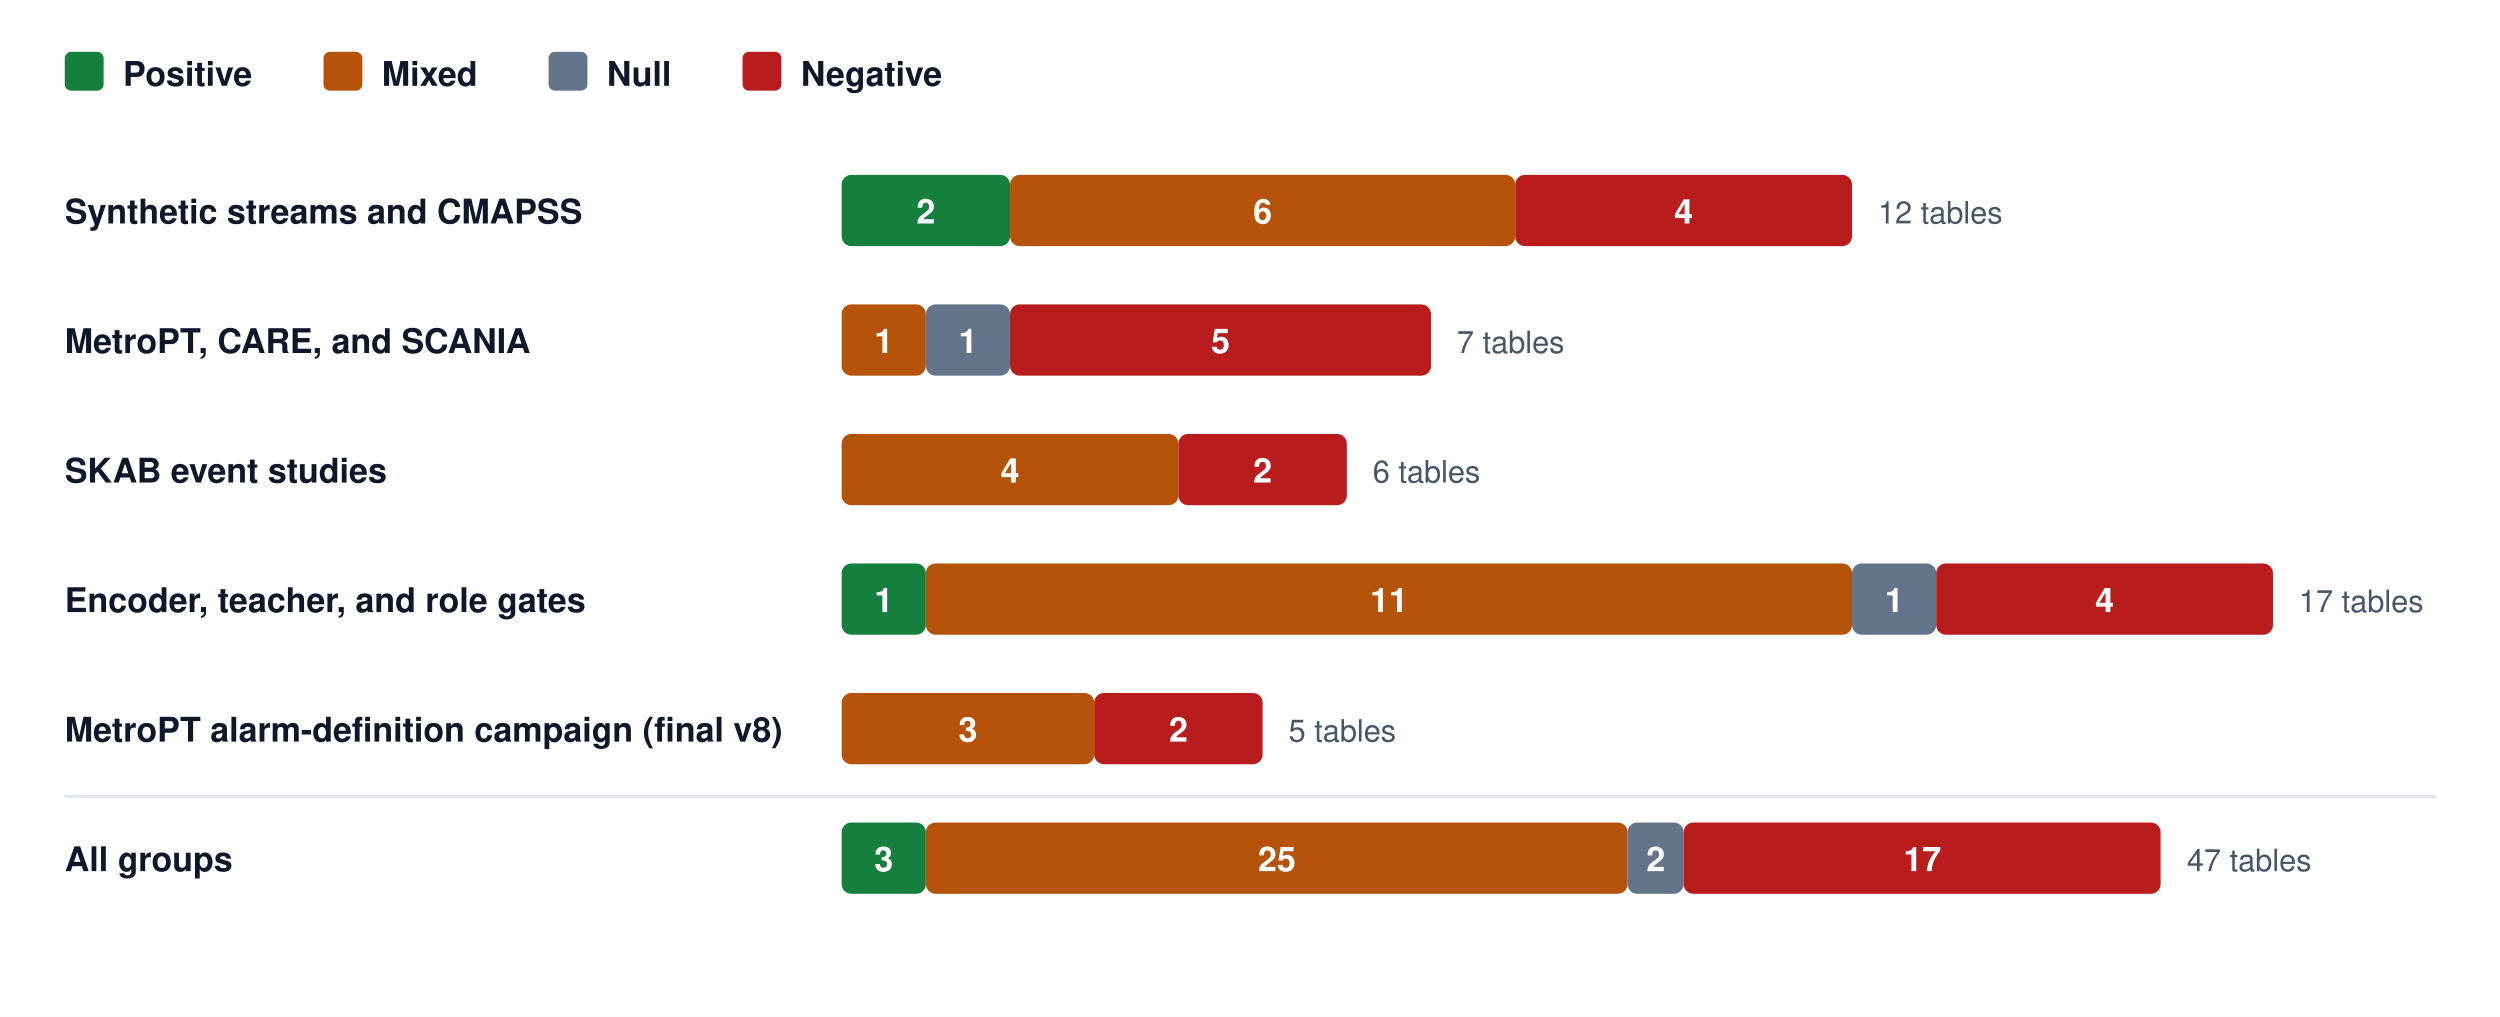
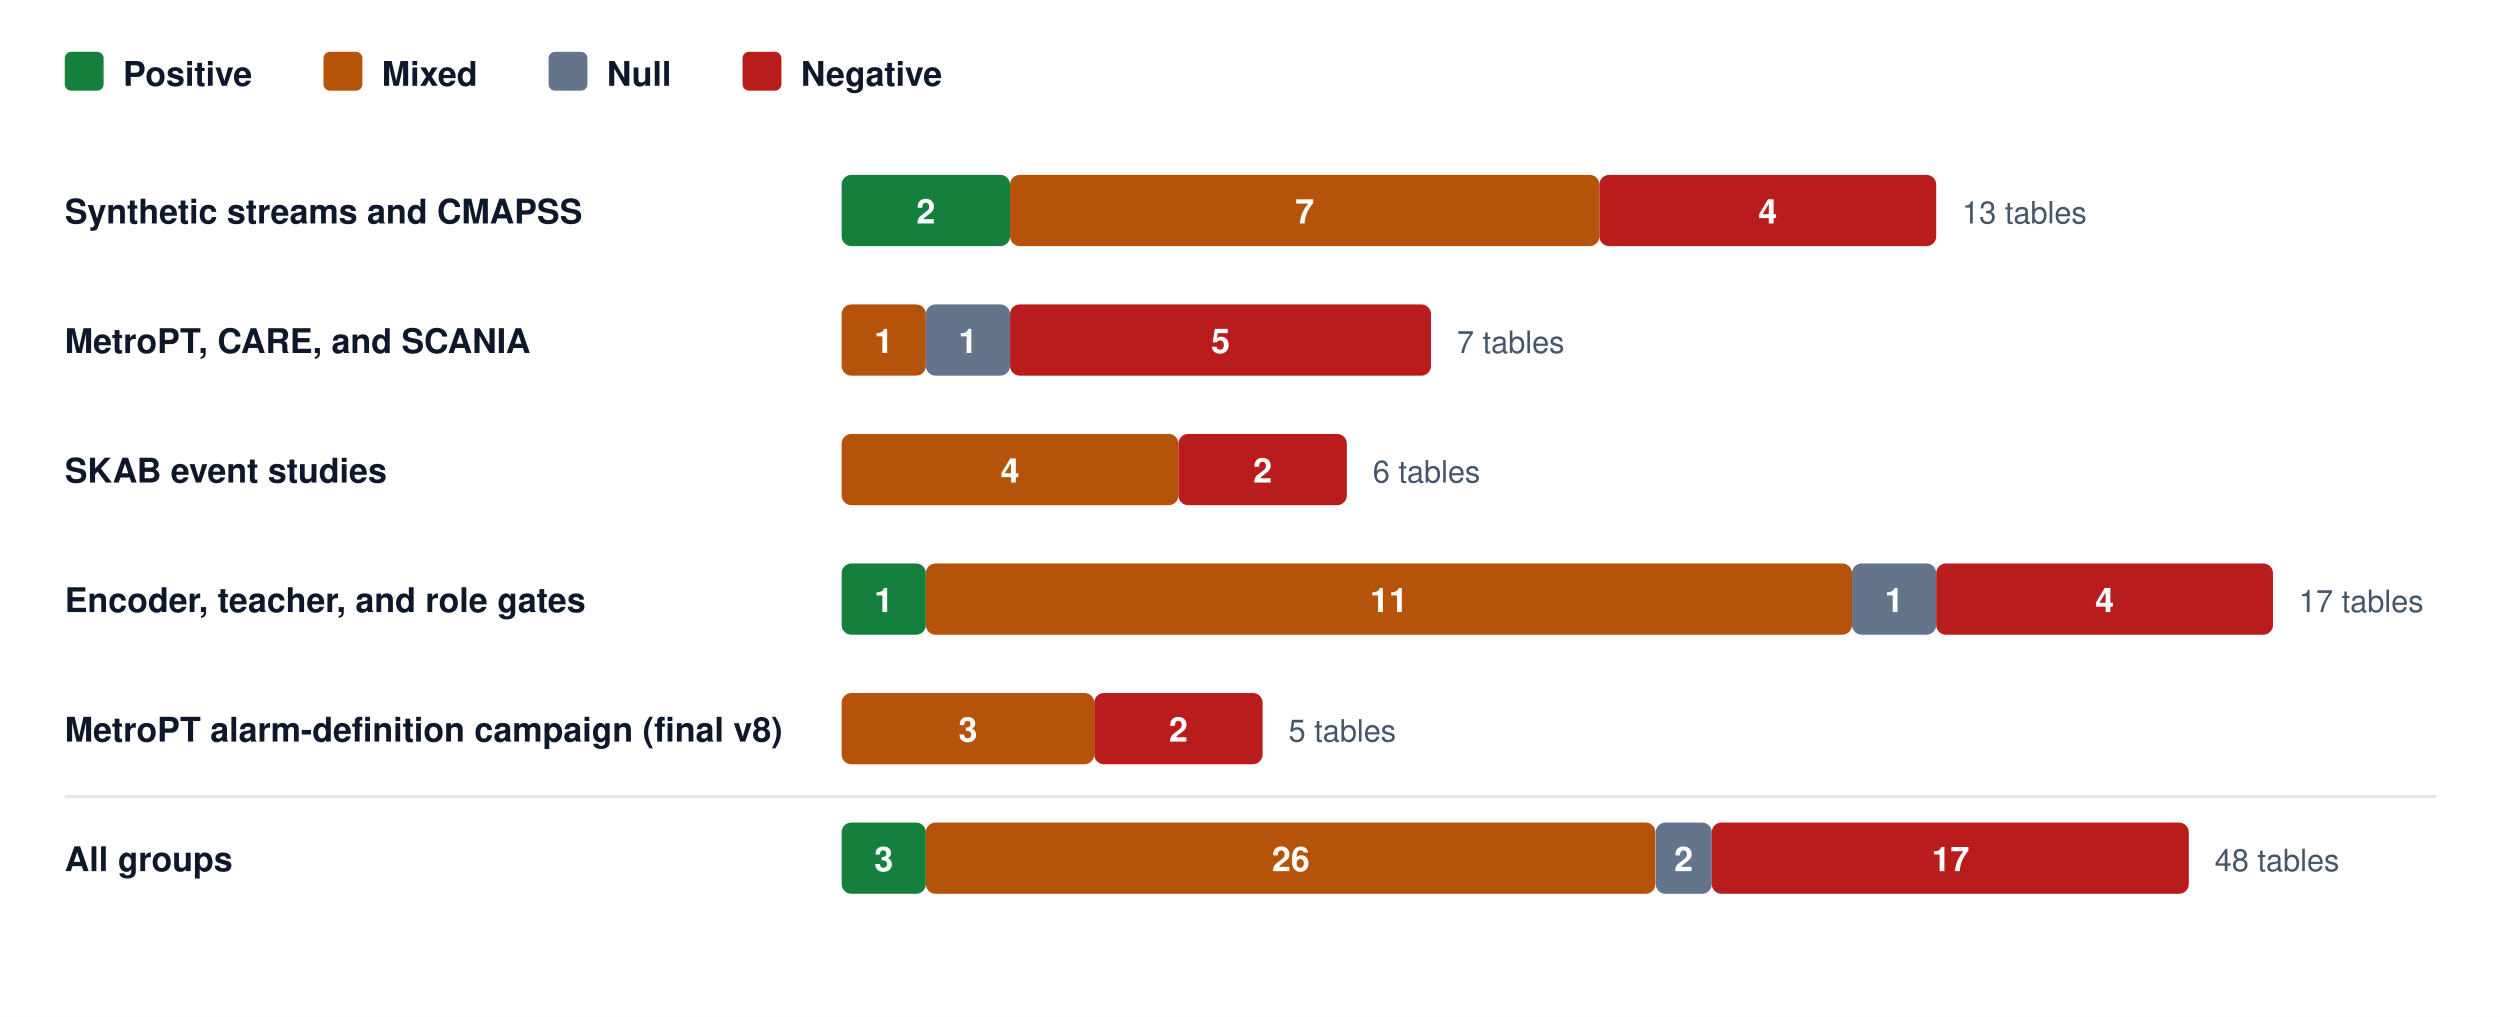
<svg xmlns="http://www.w3.org/2000/svg" viewBox="0 0 772 314" role="img" aria-label="results-ledger" font-family="'Nimbus Sans', Helvetica, Arial, sans-serif">
  <defs>
    <marker id="results-ledger-arrow" viewBox="0 0 10 10" refX="9" refY="5" markerWidth="7" markerHeight="7" orient="auto-start-reverse">
      <path d="M 0 1.5 L 9 5 L 0 8.5 z" fill="#64748b" />
    </marker>
  </defs>
  <rect width="772" height="314" fill="#ffffff" />
  <rect x="20.0" y="16.0" width="12.0" height="12.0" rx="2" fill="#15803d" stroke="none" stroke-width="1.0" />
  <text x="38.0" y="26.5" font-size="10.5" font-weight="700" fill="#0f172a" text-anchor="start">Positive</text>
  <rect x="99.9" y="16.0" width="12.0" height="12.0" rx="2" fill="#b45309" stroke="none" stroke-width="1.0" />
  <text x="117.9" y="26.5" font-size="10.5" font-weight="700" fill="#0f172a" text-anchor="start">Mixed</text>
  <rect x="169.4" y="16.0" width="12.0" height="12.0" rx="2" fill="#64748b" stroke="none" stroke-width="1.0" />
  <text x="187.4" y="26.5" font-size="10.5" font-weight="700" fill="#0f172a" text-anchor="start">Null</text>
  <rect x="229.3" y="16.0" width="12.0" height="12.0" rx="2" fill="#b91c1c" stroke="none" stroke-width="1.0" />
  <text x="247.3" y="26.5" font-size="10.5" font-weight="700" fill="#0f172a" text-anchor="start">Negative</text>
  <text x="20.0" y="69.0" font-size="10.5" font-weight="700" fill="#0f172a" text-anchor="start">Synthetic streams and CMAPSS</text>
  <rect x="259.9" y="54.0" width="52.0" height="22.0" rx="3" fill="#15803d" stroke="none" stroke-width="1.0" />
  <text x="285.9" y="69.0" font-size="10.5" font-weight="700" fill="#ffffff" text-anchor="middle">2</text>
-   <rect x="311.9" y="54.0" width="156.0" height="22.0" rx="3" fill="#b45309" stroke="none" stroke-width="1.0" />
-   <text x="389.9" y="69.0" font-size="10.5" font-weight="700" fill="#ffffff" text-anchor="middle">6</text>
-   <rect x="467.9" y="54.0" width="104.0" height="22.0" rx="3" fill="#b91c1c" stroke="none" stroke-width="1.0" />
-   <text x="519.9" y="69.0" font-size="10.5" font-weight="700" fill="#ffffff" text-anchor="middle">4</text>
-   <text x="579.9" y="69.0" font-size="9.5" fill="#475569" text-anchor="start">12 tables</text>
+   <rect x="311.9" y="54.0" width="182.0" height="22.0" rx="3" fill="#b45309" stroke="none" stroke-width="1.0" />
+   <text x="402.9" y="69.0" font-size="10.5" font-weight="700" fill="#ffffff" text-anchor="middle">7</text>
+   <rect x="493.9" y="54.0" width="104.0" height="22.0" rx="3" fill="#b91c1c" stroke="none" stroke-width="1.0" />
+   <text x="545.9" y="69.0" font-size="10.5" font-weight="700" fill="#ffffff" text-anchor="middle">4</text>
+   <text x="605.9" y="69.0" font-size="9.5" fill="#475569" text-anchor="start">13 tables</text>
  <text x="20.0" y="109.0" font-size="10.5" font-weight="700" fill="#0f172a" text-anchor="start">MetroPT, CARE, and SCANIA</text>
  <rect x="259.9" y="94.0" width="26.0" height="22.0" rx="3" fill="#b45309" stroke="none" stroke-width="1.0" />
  <text x="272.9" y="109.0" font-size="10.5" font-weight="700" fill="#ffffff" text-anchor="middle">1</text>
  <rect x="285.9" y="94.0" width="26.0" height="22.0" rx="3" fill="#64748b" stroke="none" stroke-width="1.0" />
  <text x="298.9" y="109.0" font-size="10.5" font-weight="700" fill="#ffffff" text-anchor="middle">1</text>
  <rect x="311.9" y="94.0" width="130.0" height="22.0" rx="3" fill="#b91c1c" stroke="none" stroke-width="1.0" />
  <text x="376.9" y="109.0" font-size="10.5" font-weight="700" fill="#ffffff" text-anchor="middle">5</text>
  <text x="449.9" y="109.0" font-size="9.5" fill="#475569" text-anchor="start">7 tables</text>
  <text x="20.0" y="149.0" font-size="10.5" font-weight="700" fill="#0f172a" text-anchor="start">SKAB event studies</text>
  <rect x="259.9" y="134.0" width="104.0" height="22.0" rx="3" fill="#b45309" stroke="none" stroke-width="1.0" />
  <text x="311.9" y="149.0" font-size="10.5" font-weight="700" fill="#ffffff" text-anchor="middle">4</text>
  <rect x="363.9" y="134.0" width="52.0" height="22.0" rx="3" fill="#b91c1c" stroke="none" stroke-width="1.0" />
  <text x="389.9" y="149.0" font-size="10.5" font-weight="700" fill="#ffffff" text-anchor="middle">2</text>
  <text x="423.9" y="149.0" font-size="9.5" fill="#475569" text-anchor="start">6 tables</text>
  <text x="20.0" y="189.0" font-size="10.5" font-weight="700" fill="#0f172a" text-anchor="start">Encoder, teacher, and role gates</text>
  <rect x="259.9" y="174.0" width="26.0" height="22.0" rx="3" fill="#15803d" stroke="none" stroke-width="1.0" />
  <text x="272.9" y="189.0" font-size="10.5" font-weight="700" fill="#ffffff" text-anchor="middle">1</text>
  <rect x="285.9" y="174.0" width="286.0" height="22.0" rx="3" fill="#b45309" stroke="none" stroke-width="1.0" />
  <text x="428.9" y="189.0" font-size="10.5" font-weight="700" fill="#ffffff" text-anchor="middle">11</text>
  <rect x="571.9" y="174.0" width="26.0" height="22.0" rx="3" fill="#64748b" stroke="none" stroke-width="1.0" />
  <text x="584.9" y="189.0" font-size="10.5" font-weight="700" fill="#ffffff" text-anchor="middle">1</text>
  <rect x="597.9" y="174.0" width="104.0" height="22.0" rx="3" fill="#b91c1c" stroke="none" stroke-width="1.0" />
  <text x="649.9" y="189.0" font-size="10.5" font-weight="700" fill="#ffffff" text-anchor="middle">4</text>
  <text x="709.9" y="189.0" font-size="9.5" fill="#475569" text-anchor="start">17 tables</text>
  <text x="20.0" y="229.0" font-size="10.5" font-weight="700" fill="#0f172a" text-anchor="start">MetroPT alarm-definition campaign (final v8)</text>
  <rect x="259.9" y="214.0" width="78.0" height="22.0" rx="3" fill="#b45309" stroke="none" stroke-width="1.0" />
  <text x="298.9" y="229.0" font-size="10.5" font-weight="700" fill="#ffffff" text-anchor="middle">3</text>
  <rect x="337.9" y="214.0" width="52.0" height="22.0" rx="3" fill="#b91c1c" stroke="none" stroke-width="1.0" />
  <text x="363.9" y="229.0" font-size="10.5" font-weight="700" fill="#ffffff" text-anchor="middle">2</text>
  <text x="397.9" y="229.0" font-size="9.5" fill="#475569" text-anchor="start">5 tables</text>
  <line x1="20.0" y1="246.0" x2="752.4" y2="246.0" stroke="#e2e8f0" stroke-width="1.0" />
  <text x="20.0" y="269.0" font-size="10.5" font-weight="700" fill="#0f172a" text-anchor="start">All groups</text>
  <rect x="259.9" y="254.0" width="26.0" height="22.0" rx="3" fill="#15803d" stroke="none" stroke-width="1.0" />
  <text x="272.9" y="269.0" font-size="10.5" font-weight="700" fill="#ffffff" text-anchor="middle">3</text>
-   <rect x="285.9" y="254.0" width="216.7" height="22.0" rx="3" fill="#b45309" stroke="none" stroke-width="1.0" />
-   <text x="394.3" y="269.0" font-size="10.5" font-weight="700" fill="#ffffff" text-anchor="middle">25</text>
-   <rect x="502.6" y="254.0" width="17.3" height="22.0" rx="3" fill="#64748b" stroke="none" stroke-width="1.0" />
-   <text x="511.3" y="269.0" font-size="10.5" font-weight="700" fill="#ffffff" text-anchor="middle">2</text>
-   <rect x="519.9" y="254.0" width="147.3" height="22.0" rx="3" fill="#b91c1c" stroke="none" stroke-width="1.0" />
-   <text x="593.6" y="269.0" font-size="10.5" font-weight="700" fill="#ffffff" text-anchor="middle">17</text>
-   <text x="675.3" y="269.0" font-size="9.5" fill="#475569" text-anchor="start">47 tables</text>
+   <rect x="285.9" y="254.0" width="225.3" height="22.0" rx="3" fill="#b45309" stroke="none" stroke-width="1.0" />
+   <text x="398.6" y="269.0" font-size="10.5" font-weight="700" fill="#ffffff" text-anchor="middle">26</text>
+   <rect x="511.3" y="254.0" width="17.3" height="22.0" rx="3" fill="#64748b" stroke="none" stroke-width="1.0" />
+   <text x="519.9" y="269.0" font-size="10.5" font-weight="700" fill="#ffffff" text-anchor="middle">2</text>
+   <rect x="528.6" y="254.0" width="147.3" height="22.0" rx="3" fill="#b91c1c" stroke="none" stroke-width="1.0" />
+   <text x="602.3" y="269.0" font-size="10.5" font-weight="700" fill="#ffffff" text-anchor="middle">17</text>
+   <text x="683.9" y="269.0" font-size="9.5" fill="#475569" text-anchor="start">48 tables</text>
</svg>
